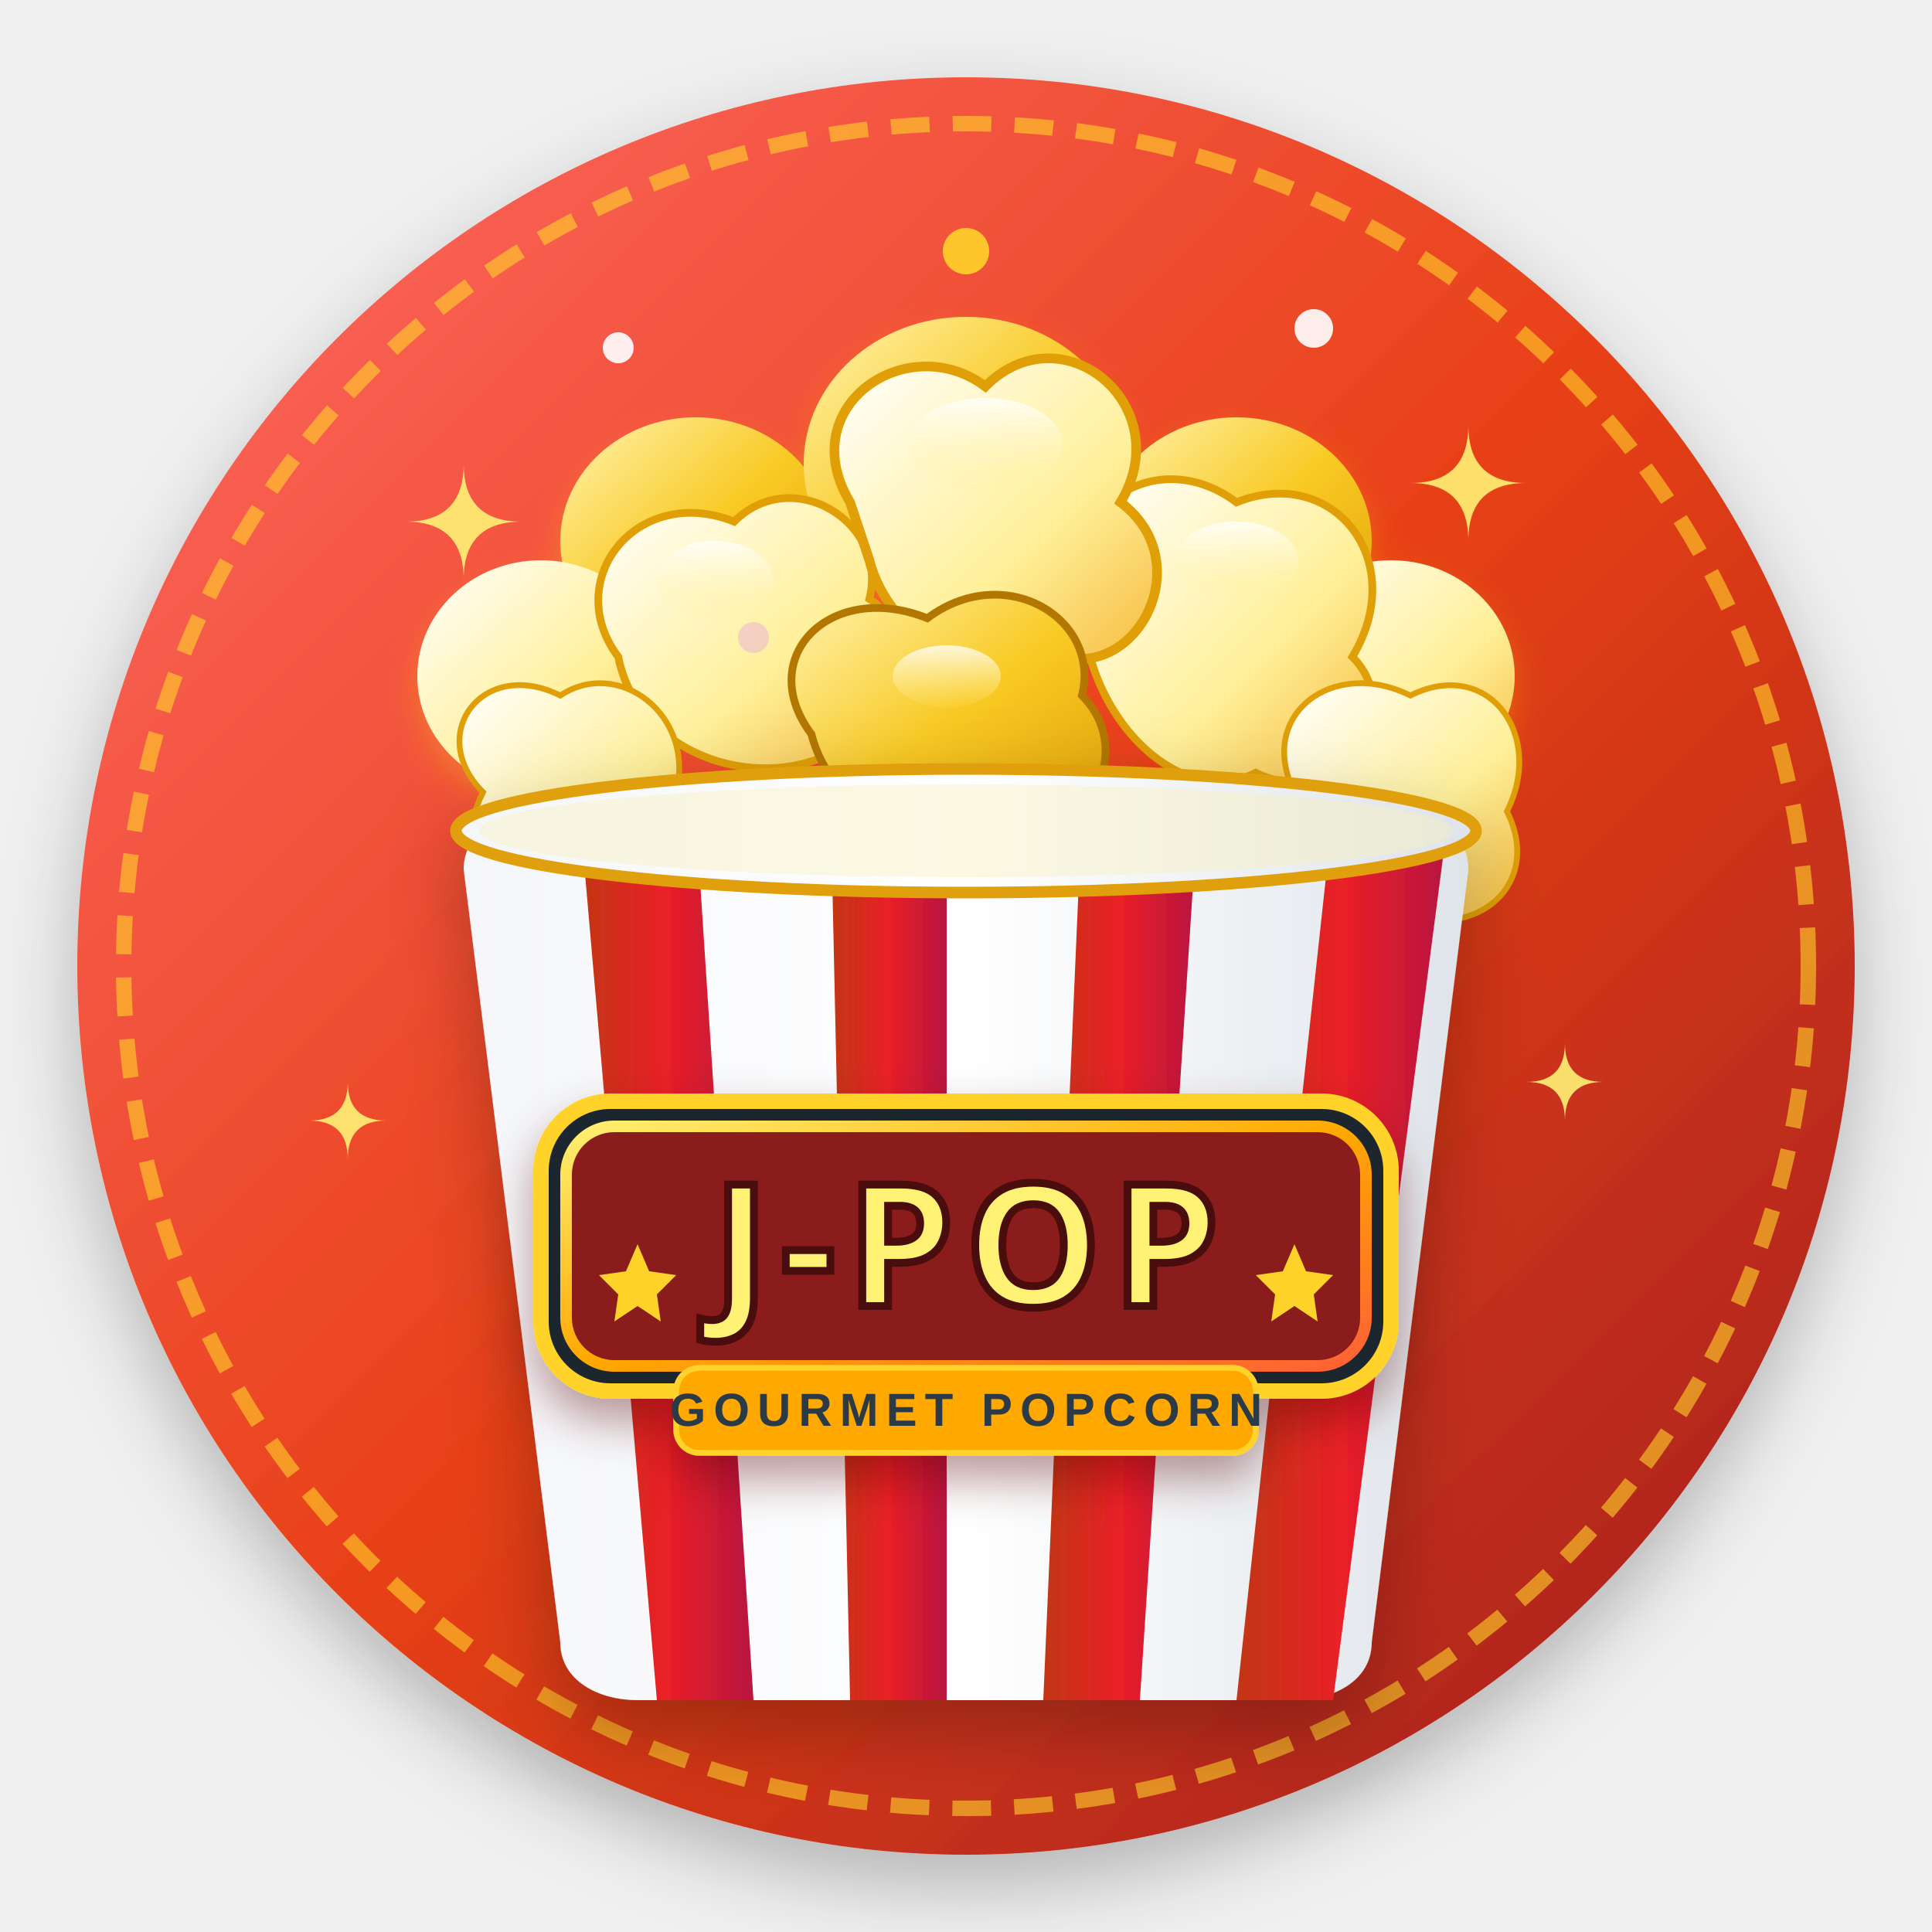
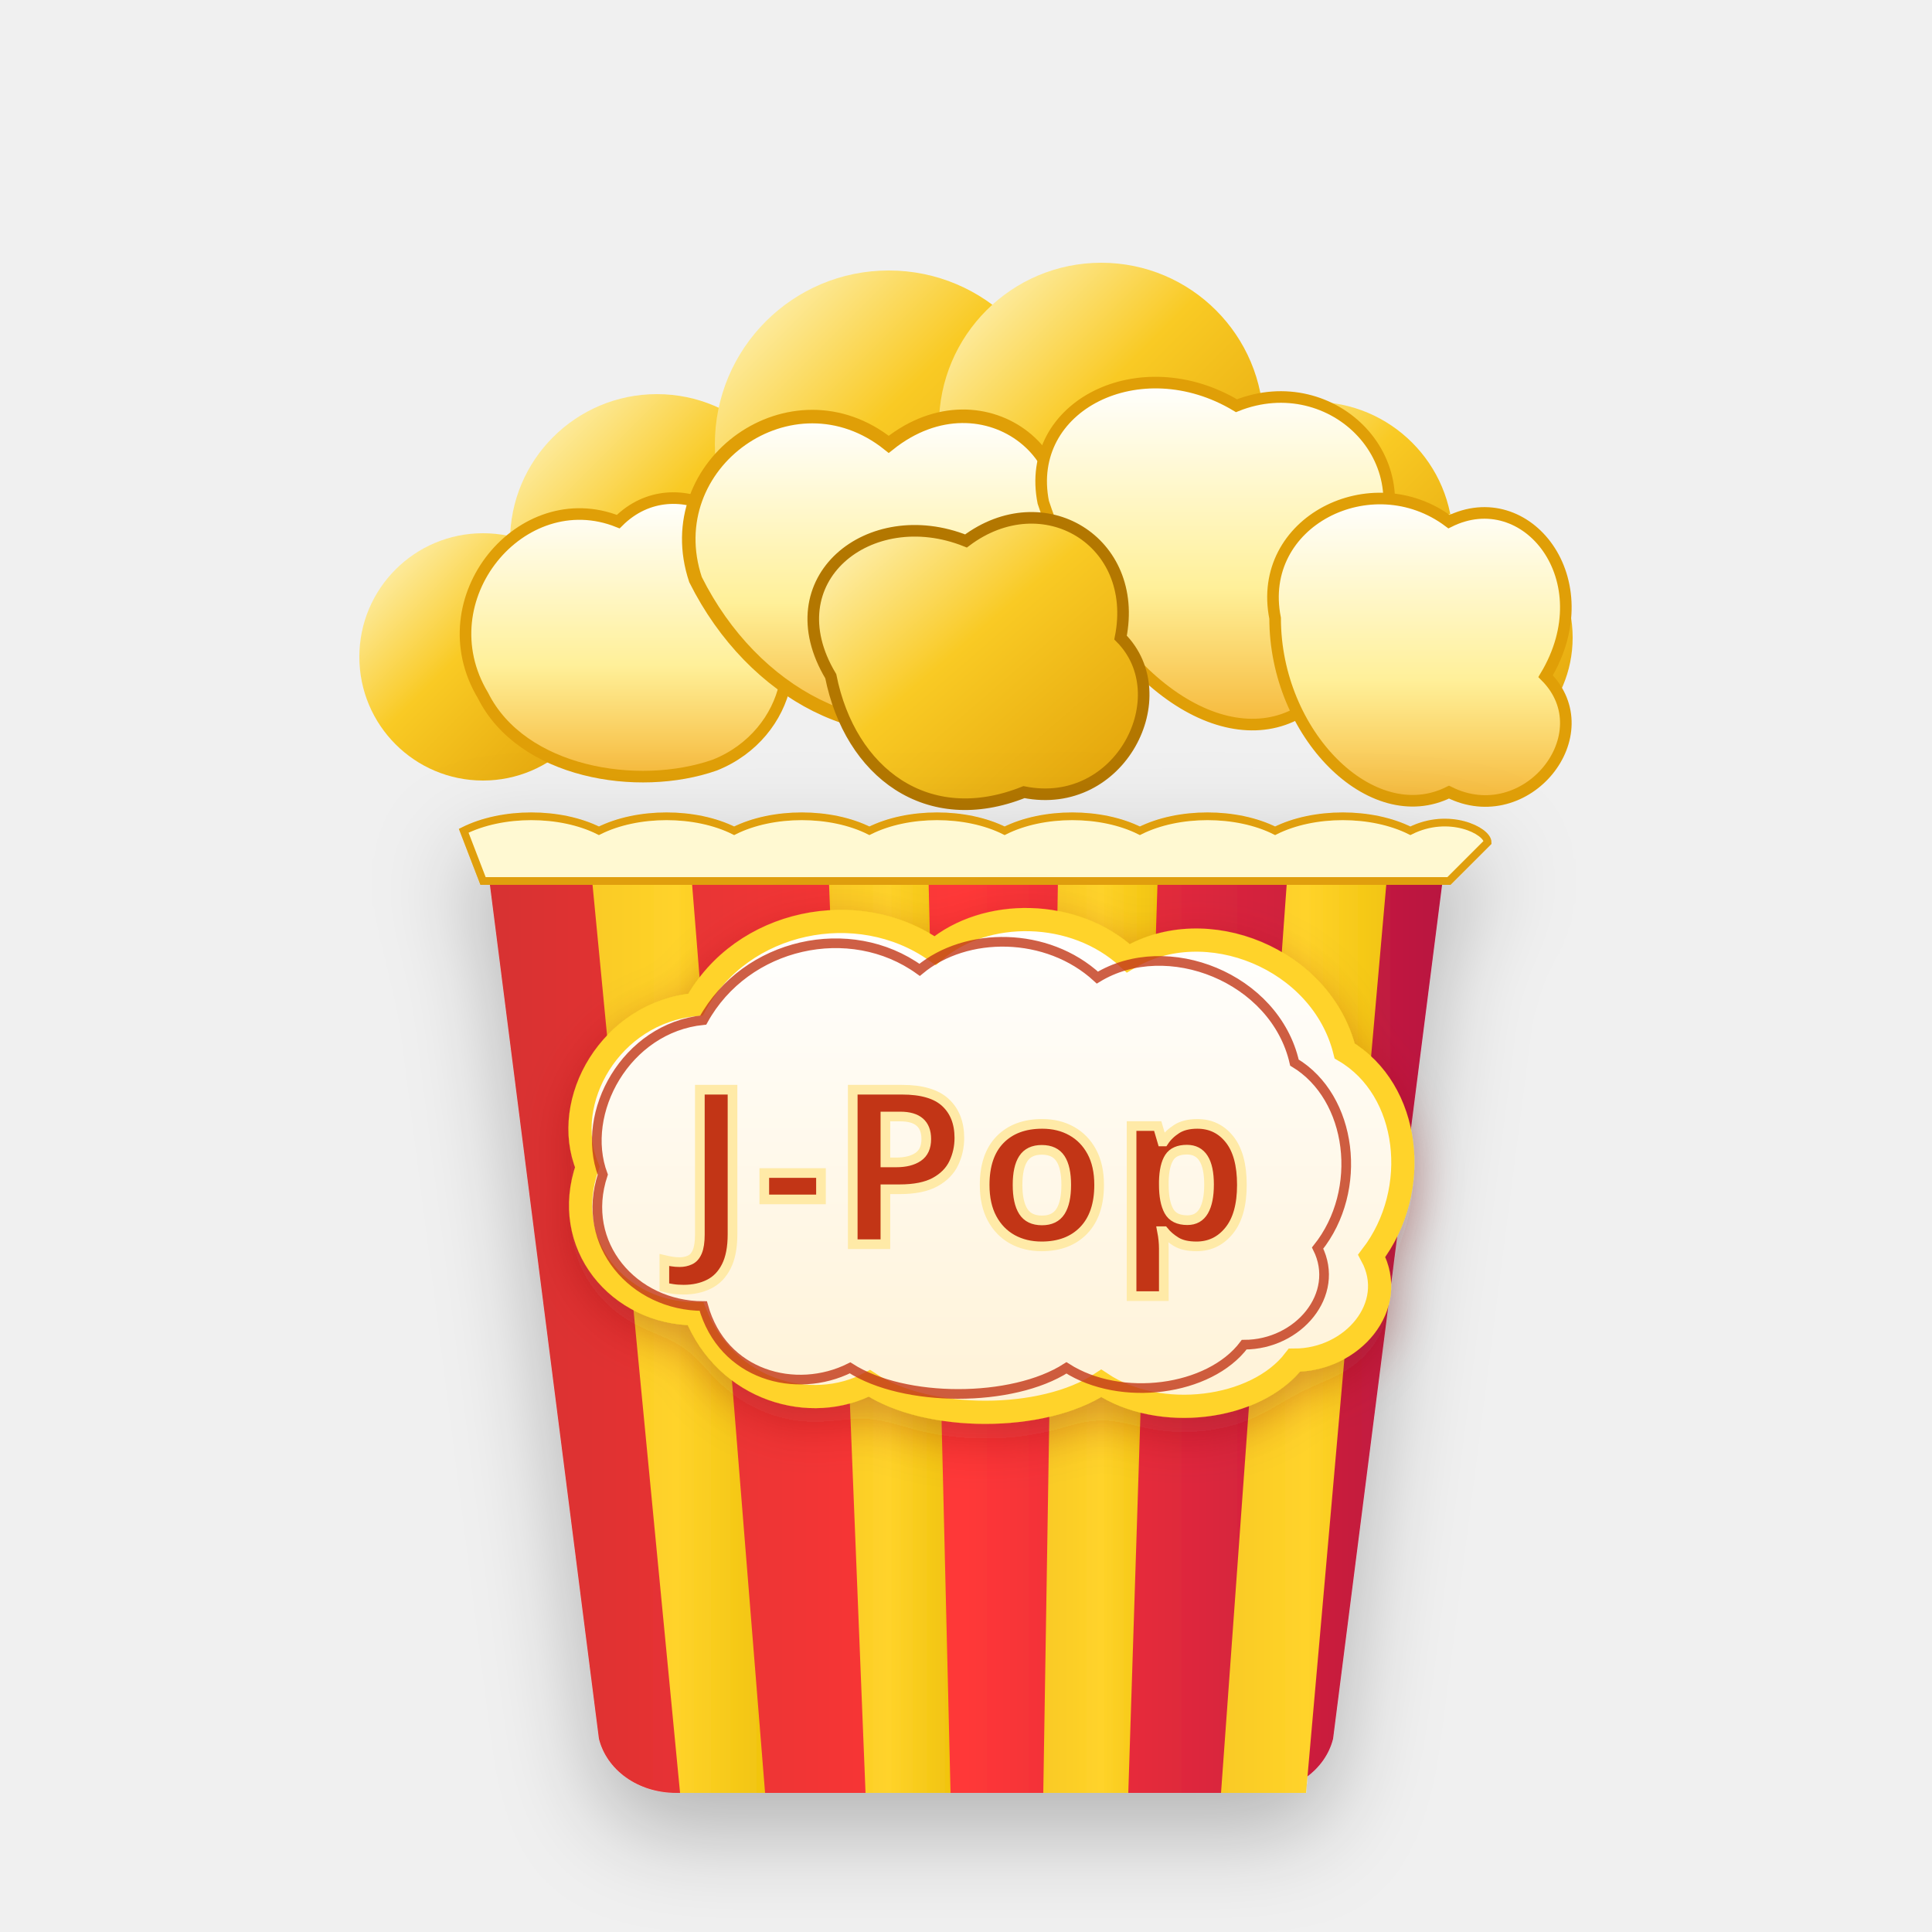
<svg xmlns="http://www.w3.org/2000/svg" viewBox="0 0 500 500" width="100%" height="100%">
  <defs>
-     <linearGradient id="bgGrad" x1="0%" y1="0%" x2="100%" y2="100%">
-       <stop offset="0%" stop-color="#FF6B6B" />
-       <stop offset="50%" stop-color="#E84118" />
-       <stop offset="100%" stop-color="#9C1C1C" />
-     </linearGradient>
-     <linearGradient id="popcornGold" x1="0%" y1="0%" x2="100%" y2="100%">
-       <stop offset="0%" stop-color="#FFF3B0" />
-       <stop offset="50%" stop-color="#F9CA24" />
+     <linearGradient id="jpopPopcornGold" x1="0%" y1="0%" x2="100%" y2="100%">
+       <stop offset="0%" stop-color="#FFF9D2" />
+       <stop offset="45%" stop-color="#F9CA24" />
      <stop offset="100%" stop-color="#E09F07" />
    </linearGradient>
-     <linearGradient id="popcornButter" x1="0%" y1="0%" x2="100%" y2="100%">
+     <linearGradient id="jpopPopcornButter" x1="0%" y1="0%" x2="0%" y2="100%">
      <stop offset="0%" stop-color="#FFFFFF" />
      <stop offset="60%" stop-color="#FFF099" />
      <stop offset="100%" stop-color="#F6B93B" />
    </linearGradient>
-     <linearGradient id="popcornHighlight" x1="0%" y1="0%" x2="0%" y2="100%">
-       <stop offset="0%" stop-color="#FFFFFF" stop-opacity="0.8" />
-       <stop offset="100%" stop-color="#FFF099" stop-opacity="0.1" />
-     </linearGradient>
-     <linearGradient id="bucketRed" x1="0%" y1="0%" x2="100%" y2="0%">
-       <stop offset="0%" stop-color="#C23616" />
-       <stop offset="50%" stop-color="#EA2027" />
+     <linearGradient id="boxRed" x1="0%" y1="0%" x2="100%" y2="0%">
+       <stop offset="0%" stop-color="#D63031" />
+       <stop offset="50%" stop-color="#FF3838" />
      <stop offset="100%" stop-color="#B71540" />
    </linearGradient>
-     <linearGradient id="bucketWhite" x1="0%" y1="0%" x2="100%" y2="0%">
-       <stop offset="0%" stop-color="#F5F6FA" />
-       <stop offset="50%" stop-color="#FFFFFF" />
-       <stop offset="100%" stop-color="#DFE4EA" />
+     <linearGradient id="boxYellow" x1="0%" y1="0%" x2="100%" y2="0%">
+       <stop offset="0%" stop-color="#F9CA24" />
+       <stop offset="50%" stop-color="#FFD32A" />
+       <stop offset="100%" stop-color="#F1C40F" />
    </linearGradient>
-     <linearGradient id="badgeGold" x1="0%" y1="0%" x2="100%" y2="100%">
-       <stop offset="0%" stop-color="#FFF275" />
-       <stop offset="50%" stop-color="#FFA801" />
-       <stop offset="100%" stop-color="#FF5E36" />
+     <linearGradient id="cloudGrad" x1="0%" y1="0%" x2="0%" y2="100%">
+       <stop offset="0%" stop-color="#FFFFFF" />
+       <stop offset="100%" stop-color="#FFF2D6" />
    </linearGradient>
-     <filter id="softShadow" x="-20%" y="-20%" width="140%" height="140%">
-       <feDropShadow dx="0" dy="8" stdDeviation="10" flood-color="#000000" flood-opacity="0.25" />
+     <filter id="boxShadow" x="-20%" y="-20%" width="140%" height="140%">
+       <feDropShadow dx="0" dy="10" stdDeviation="12" flood-color="#000000" flood-opacity="0.25" />
    </filter>
-     <filter id="badgeShadow" x="-30%" y="-30%" width="160%" height="160%">
-       <feDropShadow dx="0" dy="6" stdDeviation="6" flood-color="#560000" flood-opacity="0.4" />
-     </filter>
-     <filter id="popGlow" x="-20%" y="-20%" width="140%" height="140%">
-       <feDropShadow dx="0" dy="4" stdDeviation="4" flood-color="#F9CA24" flood-opacity="0.3" />
+     <filter id="cloudShadow" x="-20%" y="-20%" width="140%" height="140%">
+       <feDropShadow dx="0" dy="4" stdDeviation="6" flood-color="#8B1A1A" flood-opacity="0.35" />
    </filter>
  </defs>
-   <circle cx="250" cy="250" r="230" fill="url(#bgGrad)" filter="url(#softShadow)" />
-   <circle cx="250" cy="250" r="218" fill="none" stroke="#FFD32A" stroke-width="4" stroke-dasharray="10 6" opacity="0.6" />
-   <g fill="#FFF275" opacity="0.9">
-     <path d="M 120 120 Q 120 135 105 135 Q 120 135 120 150 Q 120 135 135 135 Q 120 135 120 120 Z" />
-     <path d="M 380 110 Q 380 125 365 125 Q 380 125 380 140 Q 380 125 395 125 Q 380 125 380 110 Z" />
-     <path d="M 90 280 Q 90 290 80 290 Q 90 290 90 300 Q 90 290 100 290 Q 90 290 90 280 Z" />
-     <path d="M 405 270 Q 405 280 395 280 Q 405 280 405 290 Q 405 280 415 280 Q 405 280 405 270 Z" />
-     <circle cx="160" cy="90" r="4" fill="#FFFFFF" />
-     <circle cx="340" cy="85" r="5" fill="#FFFFFF" />
-     <circle cx="250" cy="65" r="6" fill="#FFD32A" />
+   <g id="popcorn-back">
+     <circle cx="170" cy="140" r="38" fill="url(#jpopPopcornGold)" />
+     <circle cx="230" cy="115" r="45" fill="url(#jpopPopcornGold)" />
+     <circle cx="285" cy="110" r="42" fill="url(#jpopPopcornGold)" />
+     <circle cx="340" cy="140" r="36" fill="url(#jpopPopcornGold)" />
+     <circle cx="125" cy="170" r="32" fill="url(#jpopPopcornGold)" />
+     <circle cx="375" cy="165" r="32" fill="url(#jpopPopcornGold)" />
  </g>
-   <g filter="url(#popGlow)">
-     <ellipse cx="180" cy="140" rx="35" ry="32" fill="url(#popcornGold)" />
-     <ellipse cx="320" cy="140" rx="35" ry="32" fill="url(#popcornGold)" />
-     <ellipse cx="250" cy="120" rx="42" ry="38" fill="url(#popcornGold)" />
-     <ellipse cx="140" cy="175" rx="32" ry="30" fill="url(#popcornButter)" />
-     <ellipse cx="360" cy="175" rx="32" ry="30" fill="url(#popcornButter)" />
+   <g id="popcorn-front">
+     <path d="M 125 180 C 110 155 135 125 160 135 C 175 120 200 135 195 155 C 210 165 205 190 185 198 C 165 205 135 200 125 180 Z" fill="url(#jpopPopcornButter)" stroke="#E09F07" stroke-width="3" />
+     <path d="M 180 150 C 170 120 205 95 230 115 C 255 95 285 120 270 145 C 290 160 275 190 250 185 C 225 195 195 180 180 150 Z" fill="url(#jpopPopcornButter)" stroke="#E09F07" stroke-width="3.5" />
+     <path d="M 270 130 C 265 105 295 90 320 105 C 345 95 370 120 355 145 C 375 160 360 190 335 185 C 315 195 285 175 270 130 Z" fill="url(#jpopPopcornButter)" stroke="#E09F07" stroke-width="3" />
+     <path d="M 330 160 C 325 135 355 120 375 135 C 395 125 415 150 400 175 C 415 190 395 215 375 205 C 355 215 330 190 330 160 Z" fill="url(#jpopPopcornButter)" stroke="#E09F07" stroke-width="3" />
+     <path d="M 215 175 C 200 150 225 130 250 140 C 270 125 295 140 290 165 C 305 180 290 210 265 205 C 240 215 220 200 215 175 Z" fill="url(#jpopPopcornGold)" stroke="#B37700" stroke-width="3" />
  </g>
-   <g>
-     <path d="M 160 170 C 145 150 165 125 190 135 C 205 120 230 135 225 155 C 240 165 235 190 215 195 C 195 205 165 195 160 170 Z" fill="url(#popcornButter)" stroke="#E09F07" stroke-width="2" />
-     <ellipse cx="185" cy="150" rx="15" ry="10" fill="url(#popcornHighlight)" />
-     <circle cx="195" cy="165" r="4" fill="#D980FA" opacity="0.3" />
-     <path d="M 280 155 C 275 130 300 115 320 130 C 345 120 365 145 350 170 C 365 185 345 210 325 200 C 305 210 280 185 280 155 Z" fill="url(#popcornButter)" stroke="#E09F07" stroke-width="2" />
-     <ellipse cx="320" cy="145" rx="16" ry="10" fill="url(#popcornHighlight)" />
-     <path d="M 220 130 C 205 105 235 85 255 100 C 275 80 305 105 290 130 C 310 145 295 175 275 170 C 255 180 230 165 225 145 Z" fill="url(#popcornButter)" stroke="#E09F07" stroke-width="2.5" />
-     <ellipse cx="255" cy="115" rx="20" ry="12" fill="url(#popcornHighlight)" />
-     <path d="M 210 190 C 195 170 215 150 240 160 C 260 145 285 160 280 180 C 295 195 280 220 260 215 C 240 225 215 210 210 190 Z" fill="url(#popcornGold)" stroke="#B37700" stroke-width="2" />
-     <ellipse cx="245" cy="175" rx="14" ry="8" fill="url(#popcornHighlight)" />
-     <path d="M 125 205 C 110 190 125 170 145 180 C 160 170 180 185 175 205 C 185 220 170 240 150 235 C 130 240 115 225 125 205 Z" fill="url(#popcornButter)" stroke="#E09F07" stroke-width="1.5" />
-     <path d="M 335 205 C 325 185 345 170 365 180 C 385 170 400 190 390 210 C 400 230 380 245 360 235 C 340 245 325 225 335 205 Z" fill="url(#popcornButter)" stroke="#E09F07" stroke-width="1.5" />
+   <g id="popcorn-box" filter="url(#boxShadow)">
+     <path d="M 125 215 L 155 450 C 157 458 165 464 175 464 L 325 464 C 335 464 343 458 345 450 L 375 215 Z" fill="url(#boxRed)" />
+     <polygon points="152,215 178,215 198,464 176,464" fill="url(#boxYellow)" />
+     <polygon points="214,215 240,215 246,464 224,464" fill="url(#boxYellow)" />
+     <polygon points="274,215 300,215 292,464 270,464" fill="url(#boxYellow)" />
+     <polygon points="334,215 360,215 338,464 316,464" fill="url(#boxYellow)" />
+     <path d="M 120 215 C 130 210 145 210 155 215 C 165 210 180 210 190 215 C 200 210 215 210 225 215 C 235 210 250 210 260 215 C 270 210 285 210 295 215 C 305 210 320 210 330 215 C 340 210 355 210 365 215 C 375 210 385 215 385 218 L 375 228 L 125 228 Z" fill="#FFF9D2" stroke="#E09F07" stroke-width="2" />
  </g>
-   <g filter="url(#softShadow)">
-     <path d="M 120 225 L 145 425 C 145 435 155 440 165 440 L 335 440 C 345 440 355 435 355 425 L 380 225 C 380 215 370 210 360 210 L 140 210 C 130 210 120 215 120 225 Z" fill="url(#bucketWhite)" />
-     <g>
-       <polygon points="150,210 180,210 195,440 170,440" fill="url(#bucketRed)" />
-       <polygon points="215,210 245,210 245,440 220,440" fill="url(#bucketRed)" />
-       <polygon points="280,210 310,210 295,440 270,440" fill="url(#bucketRed)" />
-       <polygon points="345,210 375,210 345,440 320,440" fill="url(#bucketRed)" />
-     </g>
-     <ellipse cx="250" cy="215" rx="132" ry="16" fill="url(#bucketWhite)" stroke="#E09F07" stroke-width="3" />
-     <ellipse cx="250" cy="215" rx="126" ry="12" fill="#F8EFBA" opacity="0.4" />
-   </g>
-   <g filter="url(#badgeShadow)">
-     <rect x="140" y="285" width="220" height="75" rx="18" fill="#1E272E" stroke="#FFD32A" stroke-width="4" />
-     <rect x="145" y="290" width="210" height="65" rx="14" fill="url(#badgeGold)" />
-     <rect x="148" y="293" width="204" height="59" rx="11" fill="#8B1A1A" />
-     <path d="M 165 322 L 168 329 L 175 330 L 170 335 L 171 342 L 165 338 L 159 342 L 160 335 L 155 330 L 162 329 Z" fill="#FFD32A" />
-     <path d="M 335 322 L 338 329 L 345 330 L 340 335 L 341 342 L 335 338 L 329 342 L 330 335 L 325 330 L 332 329 Z" fill="#FFD32A" />
-     <text x="250" y="338" font-family="'Impact', 'Arial Black', sans-serif" font-size="44" font-weight="900" text-anchor="middle" fill="#FFF275" stroke="#480808" stroke-width="2" letter-spacing="3">
-       J-POP
-     </text>
-     <rect x="175" y="354" width="150" height="22" rx="6" fill="#FFA801" stroke="#FFD32A" stroke-width="1.5" />
-     <text x="250" y="369" font-family="'Trebuchet MS', 'Arial', sans-serif" font-size="12" font-weight="800" text-anchor="middle" fill="#2C3A47" letter-spacing="2">
-       GOURMET POPCORN
+   <g id="cloud-emblem" filter="url(#cloudShadow)">
+     <path d="M 180 340 C 160 340 145 322 152 302 C 145 285 158 262 180 260 C 192 238 222 232 242 246 C 255 235 278 235 292 248 C 312 236 342 248 348 272 C 365 282 368 308 355 325 C 362 338 350 352 335 352 C 325 365 300 368 285 358 C 270 368 240 368 225 358 C 210 366 188 360 180 340 Z" fill="url(#cloudGrad)" stroke="#FFD32A" stroke-width="6" />
+     <path d="M 182 338 C 164 338 150 322 156 304 C 150 288 162 266 182 264 C 193 244 220 238 238 251 C 250 241 271 241 284 253 C 302 242 330 253 335 275 C 350 284 353 308 341 323 C 347 335 336 348 322 348 C 313 360 290 363 276 354 C 262 363 234 363 220 354 C 206 361 187 356 182 338 Z" fill="none" stroke="#C23616" stroke-width="2.5" opacity="0.8" />
+     <text x="250" y="322" text-anchor="middle" font-family="'Arial Black', 'Impact', 'Montserrat', sans-serif" font-size="56" font-weight="900" letter-spacing="1.5" fill="#C23616" stroke="#FFEAA7" stroke-width="2.5">
+       J-Pop
    </text>
  </g>
</svg>
